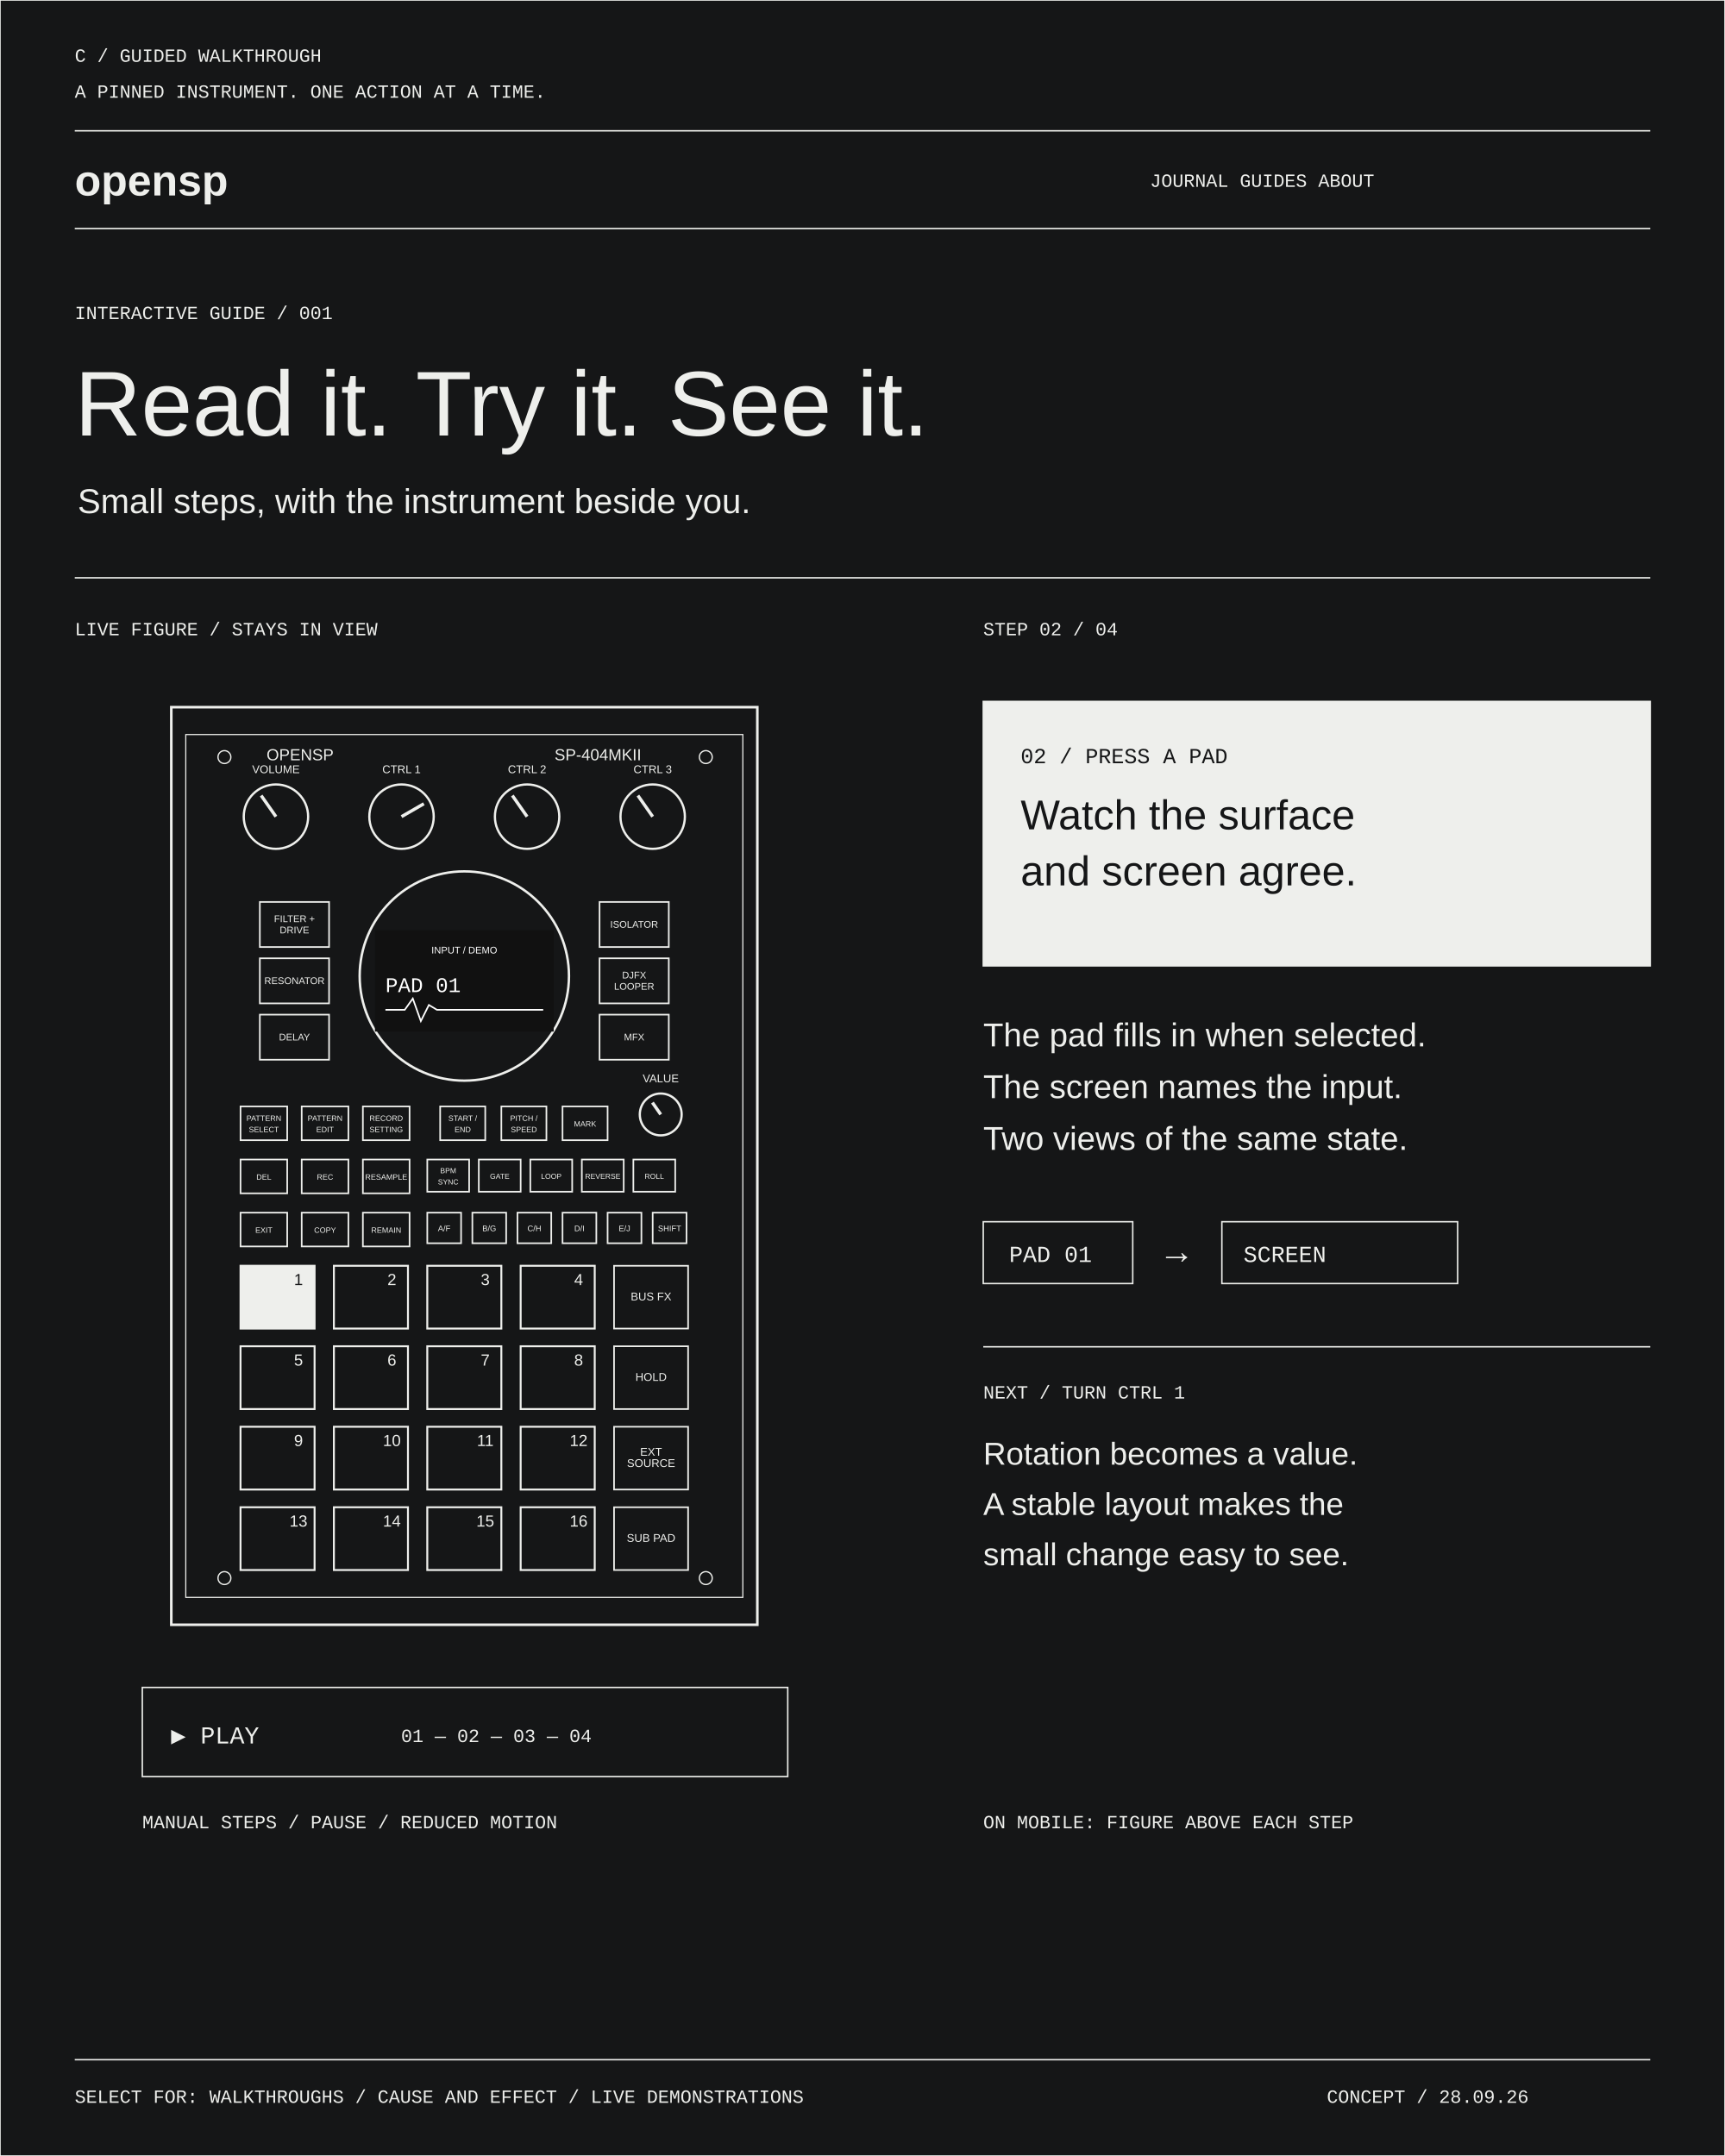
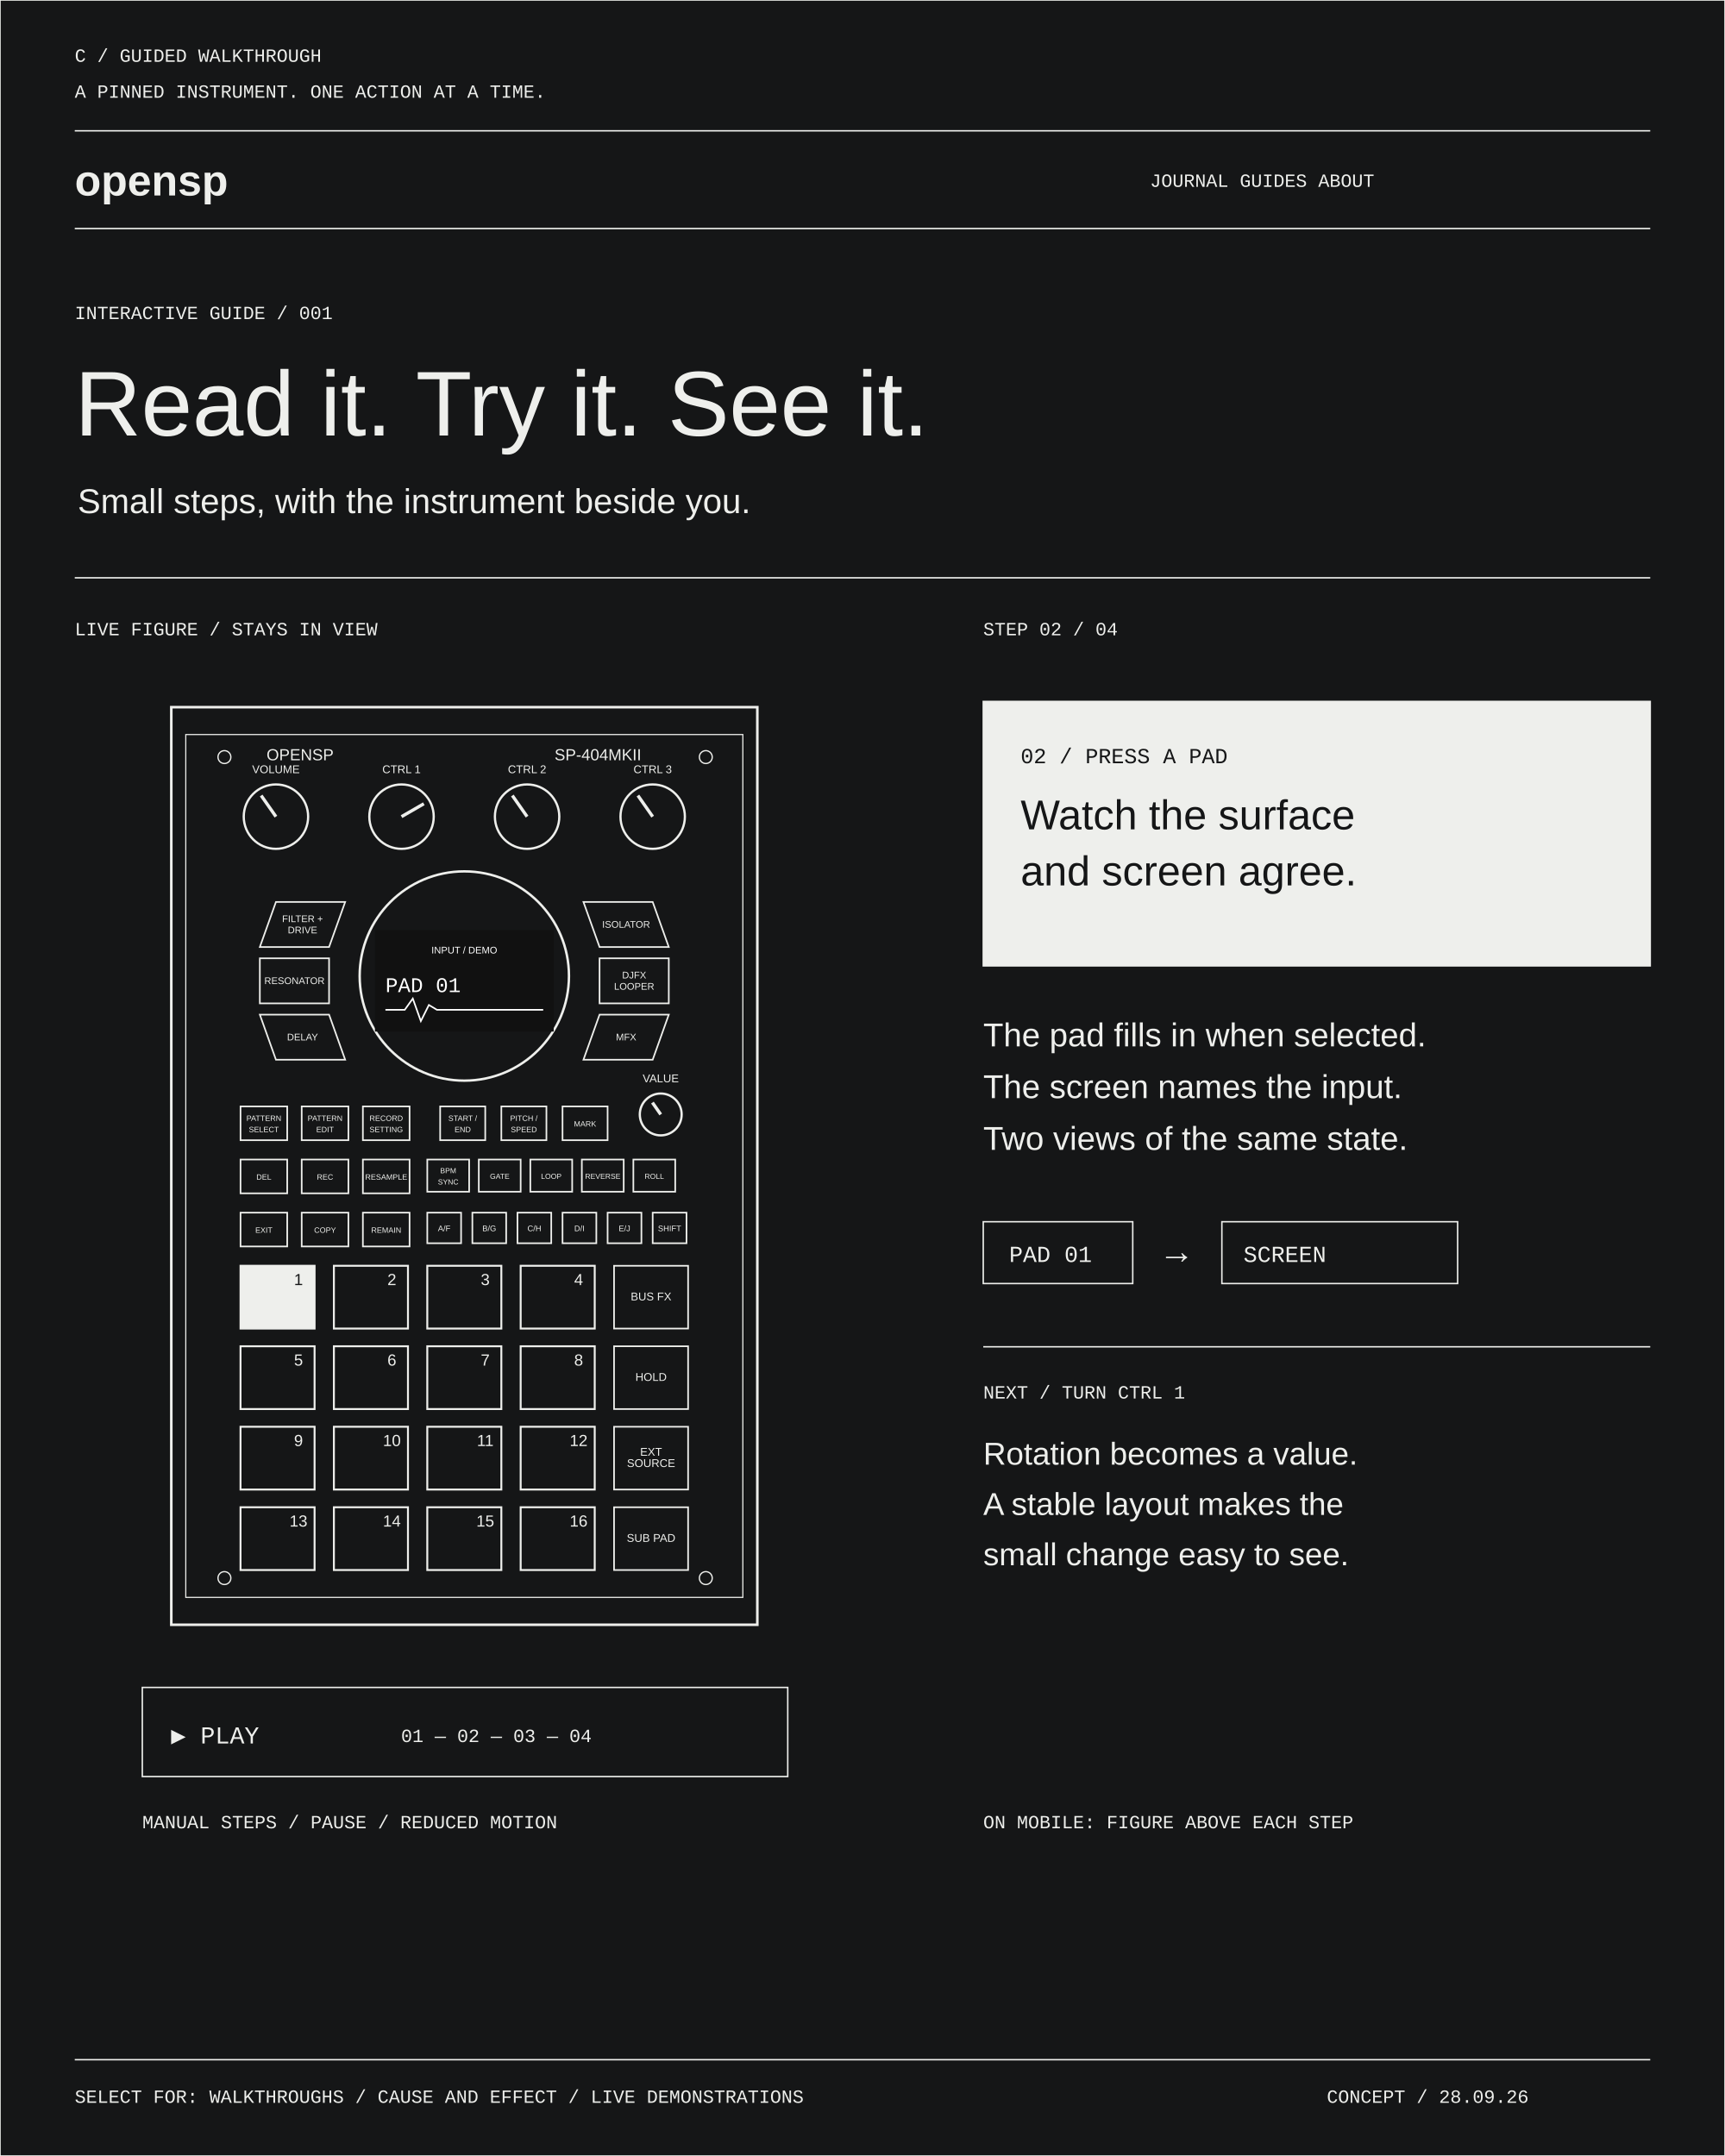
<svg xmlns="http://www.w3.org/2000/svg" width="1200" height="1500" viewBox="0 0 1200 1500">
  <rect x="0" y="0" width="1200" height="1500" fill="#151617" stroke="#eeefec" stroke-width="1" />
  <text x="52" y="43" font-family="Courier New" font-size="13" font-weight="normal" fill="#eeefec">C / GUIDED WALKTHROUGH</text>
  <text x="52" y="68" font-family="Courier New" font-size="13" font-weight="normal" fill="#eeefec">A PINNED INSTRUMENT. ONE ACTION AT A TIME.</text>
  <path d="M52 91L1148 91" fill="none" stroke="#eeefec" stroke-width="1" />
  <text x="52" y="136" font-family="Arial" font-size="30" font-weight="bold" fill="#eeefec">opensp</text>
  <text x="800" y="130" font-family="Courier New" font-size="13" font-weight="normal" fill="#eeefec">JOURNAL     GUIDES     ABOUT</text>
  <path d="M52 159L1148 159" fill="none" stroke="#eeefec" stroke-width="1" />
  <text x="52" y="222" font-family="Courier New" font-size="13" font-weight="normal" fill="#eeefec">INTERACTIVE GUIDE / 001</text>
  <text x="52" y="303" font-family="Arial" font-size="64" font-weight="normal" fill="#eeefec">Read it. Try it. See it.</text>
  <text x="54" y="357" font-family="Arial" font-size="24" font-weight="normal" fill="#eeefec">Small steps, with the instrument beside you.</text>
  <path d="M52 402L1148 402" fill="none" stroke="#eeefec" stroke-width="1" />
  <text x="52" y="442" font-family="Courier New" font-size="13" font-weight="normal" fill="#eeefec">LIVE FIGURE / STAYS IN VIEW</text>
  <text x="684" y="442" font-family="Courier New" font-size="13" font-weight="normal" fill="#eeefec">STEP 02 / 04</text>
  <g id="instrument" data-part="instrument" transform="translate(99 492) scale(1.12)">
    <g id="enclosure" data-part="enclosure">
      <rect x="18" y="0" width="364" height="570" fill="#151617" stroke="#eeefec" stroke-width="1.6" />
      <rect x="27" y="17" width="346" height="536" fill="#151617" stroke="#eeefec" stroke-width="0.7" />
      <text x="98" y="33" text-anchor="middle" font-family="Arial" font-size="10" fill="#eeefec">OPENSP</text>
      <text x="283" y="33" text-anchor="middle" font-family="Arial" font-size="10" fill="#eeefec">SP-404MKII</text>
      <circle cx="51" cy="31" r="4" fill="#151617" stroke="#eeefec" stroke-width=".8" />
      <circle cx="51" cy="541" r="4" fill="#151617" stroke="#eeefec" stroke-width=".8" />
      <circle cx="350" cy="31" r="4" fill="#151617" stroke="#eeefec" stroke-width=".8" />
      <circle cx="350" cy="541" r="4" fill="#151617" stroke="#eeefec" stroke-width=".8" />
    </g>
    <g id="top-knobs" data-part="top-knobs">
      <g id="volume" data-part="volume">
        <text x="83" y="41" text-anchor="middle" font-family="Arial" font-size="7" fill="#eeefec">VOLUME</text>
        <circle cx="83" cy="68" r="20" fill="#151617" stroke="#eeefec" stroke-width="1.4" />
        <g id="volume-indicator" data-part="volume-indicator" transform="rotate(-35 83 68)">
          <path d="M83 68V52" stroke="#eeefec" stroke-width="2" />
        </g>
      </g>
      <g id="ctrl-1" data-part="ctrl-1">
        <text x="161" y="41" text-anchor="middle" font-family="Arial" font-size="7" fill="#eeefec">CTRL 1</text>
        <circle cx="161" cy="68" r="20" fill="#151617" stroke="#eeefec" stroke-width="1.4" />
        <g id="ctrl-1-indicator" data-part="ctrl-1-indicator" transform="rotate(60 161 68)">
          <path d="M161 68V52" stroke="#eeefec" stroke-width="2" />
        </g>
      </g>
      <g id="ctrl-2" data-part="ctrl-2">
        <text x="239" y="41" text-anchor="middle" font-family="Arial" font-size="7" fill="#eeefec">CTRL 2</text>
        <circle cx="239" cy="68" r="20" fill="#151617" stroke="#eeefec" stroke-width="1.4" />
        <g id="ctrl-2-indicator" data-part="ctrl-2-indicator" transform="rotate(-35 239 68)">
          <path d="M239 68V52" stroke="#eeefec" stroke-width="2" />
        </g>
      </g>
      <g id="ctrl-3" data-part="ctrl-3">
        <text x="317" y="41" text-anchor="middle" font-family="Arial" font-size="7" fill="#eeefec">CTRL 3</text>
        <circle cx="317" cy="68" r="20" fill="#151617" stroke="#eeefec" stroke-width="1.4" />
        <g id="ctrl-3-indicator" data-part="ctrl-3-indicator" transform="rotate(-35 317 68)">
          <path d="M317 68V52" stroke="#eeefec" stroke-width="2" />
        </g>
      </g>
    </g>
    <g id="display" data-part="display">
      <g id="display-bezel" data-part="display-bezel">
        <circle cx="200" cy="167" r="65" fill="#151617" stroke="#eeefec" stroke-width="1.5" />
      </g>
      <g id="screen-content" data-part="screen-content">
        <rect x="145" y="139" width="110" height="62" fill="#111" stroke="#111" stroke-width="1" />
        <text x="200" y="153" text-anchor="middle" font-family="Arial" font-size="6" fill="white">INPUT / DEMO</text>
        <text id="screen-value" x="151" y="177" font-family="Courier New" font-size="13" fill="white">PAD 01</text>
        <path id="wave" d="M151 188h12l5 -7 5 14 5 -10 5 3h66" fill="none" stroke="white" />
      </g>
    </g>
    <g id="effect-buttons" data-part="effect-buttons">
      <g id="fx-filter-drive" data-part="fx-filter-drive">
-         <rect x="73" y="121" width="43" height="28" fill="#151617" stroke="#eeefec" stroke-width="1" />
-         <text x="94.5" y="133.5" text-anchor="middle" font-family="Arial" font-size="6" fill="#eeefec">FILTER +</text>
-         <text x="94.5" y="140.5" text-anchor="middle" font-family="Arial" font-size="6" fill="#eeefec">DRIVE</text>
+         <path d="M83 121h43L116 149H73Z" fill="#151617" stroke="#eeefec" />
+         <text x="99.5" y="133.5" text-anchor="middle" font-family="Arial" font-size="6" fill="#eeefec">FILTER +</text>
+         <text x="99.5" y="140.5" text-anchor="middle" font-family="Arial" font-size="6" fill="#eeefec">DRIVE</text>
      </g>
      <g id="fx-resonator" data-part="fx-resonator">
-         <rect x="73" y="156" width="43" height="28" fill="#151617" stroke="#eeefec" stroke-width="1" />
+         <path d="M73 156h43L116 184H73Z" fill="#151617" stroke="#eeefec" />
        <text x="94.5" y="172.0" text-anchor="middle" font-family="Arial" font-size="6" fill="#eeefec">RESONATOR</text>
      </g>
      <g id="fx-delay" data-part="fx-delay">
-         <rect x="73" y="191" width="43" height="28" fill="#151617" stroke="#eeefec" stroke-width="1" />
-         <text x="94.5" y="207.0" text-anchor="middle" font-family="Arial" font-size="6" fill="#eeefec">DELAY</text>
+         <path d="M73 191h43L126 219H83Z" fill="#151617" stroke="#eeefec" />
+         <text x="99.5" y="207.0" text-anchor="middle" font-family="Arial" font-size="6" fill="#eeefec">DELAY</text>
      </g>
      <g id="fx-isolator" data-part="fx-isolator">
-         <rect x="284" y="121" width="43" height="28" fill="#151617" stroke="#eeefec" stroke-width="1" />
-         <text x="305.5" y="137.0" text-anchor="middle" font-family="Arial" font-size="6" fill="#eeefec">ISOLATOR</text>
+         <path d="M274 121h43L327 149H284Z" fill="#151617" stroke="#eeefec" />
+         <text x="300.5" y="137.0" text-anchor="middle" font-family="Arial" font-size="6" fill="#eeefec">ISOLATOR</text>
      </g>
      <g id="fx-djfx-looper" data-part="fx-djfx-looper">
-         <rect x="284" y="156" width="43" height="28" fill="#151617" stroke="#eeefec" stroke-width="1" />
+         <path d="M284 156h43L327 184H284Z" fill="#151617" stroke="#eeefec" />
        <text x="305.5" y="168.5" text-anchor="middle" font-family="Arial" font-size="6" fill="#eeefec">DJFX</text>
        <text x="305.5" y="175.5" text-anchor="middle" font-family="Arial" font-size="6" fill="#eeefec">LOOPER</text>
      </g>
      <g id="fx-mfx" data-part="fx-mfx">
-         <rect x="284" y="191" width="43" height="28" fill="#151617" stroke="#eeefec" stroke-width="1" />
-         <text x="305.5" y="207.0" text-anchor="middle" font-family="Arial" font-size="6" fill="#eeefec">MFX</text>
+         <path d="M284 191h43L317 219H274Z" fill="#151617" stroke="#eeefec" />
+         <text x="300.5" y="207.0" text-anchor="middle" font-family="Arial" font-size="6" fill="#eeefec">MFX</text>
      </g>
    </g>
    <g id="control-section" data-part="control-section">
      <g id="record-edit-buttons" data-part="record-edit-buttons">
        <g id="pattern-select" data-part="pattern-select">
          <rect x="61" y="248" width="29" height="21" fill="#151617" stroke="#eeefec" stroke-width="1" />
          <text x="75.5" y="257.0" text-anchor="middle" font-family="Arial" font-size="4.8" fill="#eeefec">PATTERN</text>
          <text x="75.5" y="264.0" text-anchor="middle" font-family="Arial" font-size="4.8" fill="#eeefec">SELECT</text>
        </g>
        <g id="pattern-edit" data-part="pattern-edit">
          <rect x="99" y="248" width="29" height="21" fill="#151617" stroke="#eeefec" stroke-width="1" />
          <text x="113.5" y="257.0" text-anchor="middle" font-family="Arial" font-size="4.8" fill="#eeefec">PATTERN</text>
          <text x="113.5" y="264.0" text-anchor="middle" font-family="Arial" font-size="4.8" fill="#eeefec">EDIT</text>
        </g>
        <g id="record-setting" data-part="record-setting">
          <rect x="137" y="248" width="29" height="21" fill="#151617" stroke="#eeefec" stroke-width="1" />
          <text x="151.5" y="257.0" text-anchor="middle" font-family="Arial" font-size="4.8" fill="#eeefec">RECORD</text>
          <text x="151.5" y="264.0" text-anchor="middle" font-family="Arial" font-size="4.8" fill="#eeefec">SETTING</text>
        </g>
        <g id="del" data-part="del">
          <rect x="61" y="281" width="29" height="21" fill="#151617" stroke="#eeefec" stroke-width="1" />
          <text x="75.5" y="293.5" text-anchor="middle" font-family="Arial" font-size="4.8" fill="#eeefec">DEL</text>
        </g>
        <g id="rec" data-part="rec">
          <rect x="99" y="281" width="29" height="21" fill="#151617" stroke="#eeefec" stroke-width="1" />
          <text x="113.5" y="293.5" text-anchor="middle" font-family="Arial" font-size="4.8" fill="#eeefec">REC</text>
        </g>
        <g id="resample" data-part="resample">
          <rect x="137" y="281" width="29" height="21" fill="#151617" stroke="#eeefec" stroke-width="1" />
          <text x="151.5" y="293.5" text-anchor="middle" font-family="Arial" font-size="4.8" fill="#eeefec">RESAMPLE</text>
        </g>
        <g id="exit" data-part="exit">
          <rect x="61" y="314" width="29" height="21" fill="#151617" stroke="#eeefec" stroke-width="1" />
          <text x="75.5" y="326.5" text-anchor="middle" font-family="Arial" font-size="4.8" fill="#eeefec">EXIT</text>
        </g>
        <g id="copy" data-part="copy">
          <rect x="99" y="314" width="29" height="21" fill="#151617" stroke="#eeefec" stroke-width="1" />
          <text x="113.5" y="326.5" text-anchor="middle" font-family="Arial" font-size="4.8" fill="#eeefec">COPY</text>
        </g>
        <g id="remain" data-part="remain">
          <rect x="137" y="314" width="29" height="21" fill="#151617" stroke="#eeefec" stroke-width="1" />
          <text x="151.5" y="326.5" text-anchor="middle" font-family="Arial" font-size="4.8" fill="#eeefec">REMAIN</text>
        </g>
      </g>
      <g id="sample-bank-buttons" data-part="sample-bank-buttons">
        <g id="start-end" data-part="start-end">
          <rect x="185" y="248" width="28" height="21" fill="#151617" stroke="#eeefec" stroke-width="1" />
          <text x="199.0" y="257.0" text-anchor="middle" font-family="Arial" font-size="4.8" fill="#eeefec">START /</text>
          <text x="199.0" y="264.0" text-anchor="middle" font-family="Arial" font-size="4.8" fill="#eeefec">END</text>
        </g>
        <g id="pitch-speed" data-part="pitch-speed">
          <rect x="223" y="248" width="28" height="21" fill="#151617" stroke="#eeefec" stroke-width="1" />
          <text x="237.0" y="257.0" text-anchor="middle" font-family="Arial" font-size="4.8" fill="#eeefec">PITCH /</text>
          <text x="237.0" y="264.0" text-anchor="middle" font-family="Arial" font-size="4.8" fill="#eeefec">SPEED</text>
        </g>
        <g id="mark" data-part="mark">
          <rect x="261" y="248" width="28" height="21" fill="#151617" stroke="#eeefec" stroke-width="1" />
          <text x="275.0" y="260.5" text-anchor="middle" font-family="Arial" font-size="4.8" fill="#eeefec">MARK</text>
        </g>
        <g id="value" data-part="value">
          <text x="322" y="233" text-anchor="middle" font-family="Arial" font-size="7" fill="#eeefec">VALUE</text>
          <circle cx="322" cy="253" r="13" fill="#151617" stroke="#eeefec" stroke-width="1.4" />
          <g id="value-indicator" data-part="value-indicator" transform="rotate(-35 322 253)">
            <path d="M322 253V244" stroke="#eeefec" stroke-width="2" />
          </g>
        </g>
        <g id="bpm-sync" data-part="bpm-sync">
          <rect x="177" y="281" width="26" height="20" fill="#151617" stroke="#eeefec" stroke-width="1" />
          <text x="190.0" y="289.5" text-anchor="middle" font-family="Arial" font-size="4.6" fill="#eeefec">BPM</text>
          <text x="190.0" y="296.5" text-anchor="middle" font-family="Arial" font-size="4.6" fill="#eeefec">SYNC</text>
        </g>
        <g id="gate" data-part="gate">
          <rect x="209" y="281" width="26" height="20" fill="#151617" stroke="#eeefec" stroke-width="1" />
          <text x="222.0" y="293.0" text-anchor="middle" font-family="Arial" font-size="4.6" fill="#eeefec">GATE</text>
        </g>
        <g id="loop" data-part="loop">
          <rect x="241" y="281" width="26" height="20" fill="#151617" stroke="#eeefec" stroke-width="1" />
          <text x="254.0" y="293.0" text-anchor="middle" font-family="Arial" font-size="4.6" fill="#eeefec">LOOP</text>
        </g>
        <g id="reverse" data-part="reverse">
          <rect x="273" y="281" width="26" height="20" fill="#151617" stroke="#eeefec" stroke-width="1" />
          <text x="286.0" y="293.0" text-anchor="middle" font-family="Arial" font-size="4.6" fill="#eeefec">REVERSE</text>
        </g>
        <g id="roll" data-part="roll">
          <rect x="305" y="281" width="26" height="20" fill="#151617" stroke="#eeefec" stroke-width="1" />
          <text x="318.0" y="293.0" text-anchor="middle" font-family="Arial" font-size="4.6" fill="#eeefec">ROLL</text>
        </g>
        <g id="bank-a-f" data-part="bank-a-f">
          <rect x="177" y="314" width="21" height="19" fill="#151617" stroke="#eeefec" stroke-width="1" />
          <text x="187.5" y="325.5" text-anchor="middle" font-family="Arial" font-size="5" fill="#eeefec">A/F</text>
        </g>
        <g id="bank-b-g" data-part="bank-b-g">
          <rect x="205" y="314" width="21" height="19" fill="#151617" stroke="#eeefec" stroke-width="1" />
          <text x="215.5" y="325.5" text-anchor="middle" font-family="Arial" font-size="5" fill="#eeefec">B/G</text>
        </g>
        <g id="bank-c-h" data-part="bank-c-h">
          <rect x="233" y="314" width="21" height="19" fill="#151617" stroke="#eeefec" stroke-width="1" />
          <text x="243.5" y="325.5" text-anchor="middle" font-family="Arial" font-size="5" fill="#eeefec">C/H</text>
        </g>
        <g id="bank-d-i" data-part="bank-d-i">
          <rect x="261" y="314" width="21" height="19" fill="#151617" stroke="#eeefec" stroke-width="1" />
          <text x="271.5" y="325.5" text-anchor="middle" font-family="Arial" font-size="5" fill="#eeefec">D/I</text>
        </g>
        <g id="bank-e-j" data-part="bank-e-j">
          <rect x="289" y="314" width="21" height="19" fill="#151617" stroke="#eeefec" stroke-width="1" />
          <text x="299.5" y="325.5" text-anchor="middle" font-family="Arial" font-size="5" fill="#eeefec">E/J</text>
        </g>
        <g id="shift" data-part="shift">
          <rect x="317" y="314" width="21" height="19" fill="#151617" stroke="#eeefec" stroke-width="1" />
          <text x="327.5" y="325.5" text-anchor="middle" font-family="Arial" font-size="5" fill="#eeefec">SHIFT</text>
        </g>
      </g>
    </g>
    <g id="pad-grid" data-part="pad-grid">
      <g id="pad-1" data-part="pad-1" class="pad" role="button" tabindex="0" aria-label="Pad 1" data-pad="1">
        <rect x="61" y="347" width="46" height="39" fill="#eeefec" stroke="#eeefec" stroke-width="1.2" />
        <text x="97" y="359" text-anchor="middle" font-family="Arial" font-size="10" fill="#151617">1</text>
      </g>
      <g id="pad-2" data-part="pad-2" class="pad" role="button" tabindex="0" aria-label="Pad 2" data-pad="2">
        <rect x="119" y="347" width="46" height="39" fill="#151617" stroke="#eeefec" stroke-width="1.2" />
        <text x="155" y="359" text-anchor="middle" font-family="Arial" font-size="10" fill="#eeefec">2</text>
      </g>
      <g id="pad-3" data-part="pad-3" class="pad" role="button" tabindex="0" aria-label="Pad 3" data-pad="3">
        <rect x="177" y="347" width="46" height="39" fill="#151617" stroke="#eeefec" stroke-width="1.2" />
        <text x="213" y="359" text-anchor="middle" font-family="Arial" font-size="10" fill="#eeefec">3</text>
      </g>
      <g id="pad-4" data-part="pad-4" class="pad" role="button" tabindex="0" aria-label="Pad 4" data-pad="4">
        <rect x="235" y="347" width="46" height="39" fill="#151617" stroke="#eeefec" stroke-width="1.2" />
        <text x="271" y="359" text-anchor="middle" font-family="Arial" font-size="10" fill="#eeefec">4</text>
      </g>
      <g id="pad-5" data-part="pad-5" class="pad" role="button" tabindex="0" aria-label="Pad 5" data-pad="5">
        <rect x="61" y="397" width="46" height="39" fill="#151617" stroke="#eeefec" stroke-width="1.2" />
        <text x="97" y="409" text-anchor="middle" font-family="Arial" font-size="10" fill="#eeefec">5</text>
      </g>
      <g id="pad-6" data-part="pad-6" class="pad" role="button" tabindex="0" aria-label="Pad 6" data-pad="6">
        <rect x="119" y="397" width="46" height="39" fill="#151617" stroke="#eeefec" stroke-width="1.2" />
        <text x="155" y="409" text-anchor="middle" font-family="Arial" font-size="10" fill="#eeefec">6</text>
      </g>
      <g id="pad-7" data-part="pad-7" class="pad" role="button" tabindex="0" aria-label="Pad 7" data-pad="7">
        <rect x="177" y="397" width="46" height="39" fill="#151617" stroke="#eeefec" stroke-width="1.2" />
        <text x="213" y="409" text-anchor="middle" font-family="Arial" font-size="10" fill="#eeefec">7</text>
      </g>
      <g id="pad-8" data-part="pad-8" class="pad" role="button" tabindex="0" aria-label="Pad 8" data-pad="8">
        <rect x="235" y="397" width="46" height="39" fill="#151617" stroke="#eeefec" stroke-width="1.2" />
        <text x="271" y="409" text-anchor="middle" font-family="Arial" font-size="10" fill="#eeefec">8</text>
      </g>
      <g id="pad-9" data-part="pad-9" class="pad" role="button" tabindex="0" aria-label="Pad 9" data-pad="9">
        <rect x="61" y="447" width="46" height="39" fill="#151617" stroke="#eeefec" stroke-width="1.2" />
        <text x="97" y="459" text-anchor="middle" font-family="Arial" font-size="10" fill="#eeefec">9</text>
      </g>
      <g id="pad-10" data-part="pad-10" class="pad" role="button" tabindex="0" aria-label="Pad 10" data-pad="10">
        <rect x="119" y="447" width="46" height="39" fill="#151617" stroke="#eeefec" stroke-width="1.2" />
        <text x="155" y="459" text-anchor="middle" font-family="Arial" font-size="10" fill="#eeefec">10</text>
      </g>
      <g id="pad-11" data-part="pad-11" class="pad" role="button" tabindex="0" aria-label="Pad 11" data-pad="11">
        <rect x="177" y="447" width="46" height="39" fill="#151617" stroke="#eeefec" stroke-width="1.2" />
        <text x="213" y="459" text-anchor="middle" font-family="Arial" font-size="10" fill="#eeefec">11</text>
      </g>
      <g id="pad-12" data-part="pad-12" class="pad" role="button" tabindex="0" aria-label="Pad 12" data-pad="12">
        <rect x="235" y="447" width="46" height="39" fill="#151617" stroke="#eeefec" stroke-width="1.2" />
        <text x="271" y="459" text-anchor="middle" font-family="Arial" font-size="10" fill="#eeefec">12</text>
      </g>
      <g id="pad-13" data-part="pad-13" class="pad" role="button" tabindex="0" aria-label="Pad 13" data-pad="13">
        <rect x="61" y="497" width="46" height="39" fill="#151617" stroke="#eeefec" stroke-width="1.2" />
        <text x="97" y="509" text-anchor="middle" font-family="Arial" font-size="10" fill="#eeefec">13</text>
      </g>
      <g id="pad-14" data-part="pad-14" class="pad" role="button" tabindex="0" aria-label="Pad 14" data-pad="14">
        <rect x="119" y="497" width="46" height="39" fill="#151617" stroke="#eeefec" stroke-width="1.2" />
        <text x="155" y="509" text-anchor="middle" font-family="Arial" font-size="10" fill="#eeefec">14</text>
      </g>
      <g id="pad-15" data-part="pad-15" class="pad" role="button" tabindex="0" aria-label="Pad 15" data-pad="15">
        <rect x="177" y="497" width="46" height="39" fill="#151617" stroke="#eeefec" stroke-width="1.2" />
        <text x="213" y="509" text-anchor="middle" font-family="Arial" font-size="10" fill="#eeefec">15</text>
      </g>
      <g id="pad-16" data-part="pad-16" class="pad" role="button" tabindex="0" aria-label="Pad 16" data-pad="16">
        <rect x="235" y="497" width="46" height="39" fill="#151617" stroke="#eeefec" stroke-width="1.2" />
        <text x="271" y="509" text-anchor="middle" font-family="Arial" font-size="10" fill="#eeefec">16</text>
      </g>
    </g>
    <g id="performance-buttons" data-part="performance-buttons">
      <g id="bus-fx" data-part="bus-fx">
        <rect x="293" y="347" width="46" height="39" fill="#151617" stroke="#eeefec" stroke-width="1" />
        <text x="316.0" y="368.5" text-anchor="middle" font-family="Arial" font-size="7" fill="#eeefec">BUS FX</text>
      </g>
      <g id="hold" data-part="hold">
        <rect x="293" y="397" width="46" height="39" fill="#151617" stroke="#eeefec" stroke-width="1" />
        <text x="316.0" y="418.5" text-anchor="middle" font-family="Arial" font-size="7" fill="#eeefec">HOLD</text>
      </g>
      <g id="ext-source" data-part="ext-source">
        <rect x="293" y="447" width="46" height="39" fill="#151617" stroke="#eeefec" stroke-width="1" />
        <text x="316.0" y="465.0" text-anchor="middle" font-family="Arial" font-size="7" fill="#eeefec">EXT</text>
        <text x="316.0" y="472.0" text-anchor="middle" font-family="Arial" font-size="7" fill="#eeefec">SOURCE</text>
      </g>
      <g id="sub-pad" data-part="sub-pad">
        <rect x="293" y="497" width="46" height="39" fill="#151617" stroke="#eeefec" stroke-width="1" />
        <text x="316.0" y="518.5" text-anchor="middle" font-family="Arial" font-size="7" fill="#eeefec">SUB PAD</text>
      </g>
    </g>
  </g>
  <rect x="684" y="488" width="464" height="184" fill="#eeefec" stroke="#eeefec" stroke-width="1" />
  <text x="710" y="520" font-family="Courier New" font-size="13" font-weight="normal" fill="#eeefec" />
  <text x="710" y="531" font-family="Courier New" font-size="15" font-weight="normal" fill="#151617">02 / PRESS A PAD</text>
  <text x="710" y="577" font-family="Arial" font-size="29" font-weight="normal" fill="#151617">Watch the surface</text>
  <text x="710" y="616" font-family="Arial" font-size="29" font-weight="normal" fill="#151617">and screen agree.</text>
  <text x="684" y="728" font-family="Arial" font-size="23" font-weight="normal" fill="#eeefec">The pad fills in when selected.</text>
  <text x="684" y="764" font-family="Arial" font-size="23" font-weight="normal" fill="#eeefec">The screen names the input.</text>
  <text x="684" y="800" font-family="Arial" font-size="23" font-weight="normal" fill="#eeefec">Two views of the same state.</text>
  <rect x="684" y="850" width="104" height="43" fill="#151617" stroke="#eeefec" stroke-width="1" />
  <text x="702" y="878" font-family="Courier New" font-size="16" font-weight="normal" fill="#eeefec">PAD 01</text>
  <text x="806" y="879" font-family="Arial" font-size="25" font-weight="normal" fill="#eeefec">→</text>
  <rect x="850" y="850" width="164" height="43" fill="#151617" stroke="#eeefec" stroke-width="1" />
  <text x="865" y="878" font-family="Courier New" font-size="16" font-weight="normal" fill="#eeefec">SCREEN</text>
  <path d="M684 937L1148 937" fill="none" stroke="#eeefec" stroke-width="1" />
  <text x="684" y="973" font-family="Courier New" font-size="13" font-weight="normal" fill="#eeefec">NEXT / TURN CTRL 1</text>
  <text x="684" y="1019" font-family="Arial" font-size="22" font-weight="normal" fill="#eeefec">Rotation becomes a value.</text>
  <text x="684" y="1054" font-family="Arial" font-size="22" font-weight="normal" fill="#eeefec">A stable layout makes the</text>
  <text x="684" y="1089" font-family="Arial" font-size="22" font-weight="normal" fill="#eeefec">small change easy to see.</text>
  <rect x="99" y="1174" width="449" height="62" fill="#151617" stroke="#eeefec" stroke-width="1" />
  <text x="119" y="1213" font-family="Courier New" font-size="17" font-weight="normal" fill="#eeefec">▶  PLAY</text>
  <text x="279" y="1212" font-family="Courier New" font-size="13" font-weight="normal" fill="#eeefec">01 — 02 — 03 — 04</text>
  <text x="99" y="1272" font-family="Courier New" font-size="13" font-weight="normal" fill="#eeefec">MANUAL STEPS / PAUSE / REDUCED MOTION</text>
  <text x="684" y="1272" font-family="Courier New" font-size="13" font-weight="normal" fill="#eeefec">ON MOBILE: FIGURE ABOVE EACH STEP</text>
  <path d="M52 1433L1148 1433" fill="none" stroke="#eeefec" stroke-width="1" />
  <text x="52" y="1463" font-family="Courier New" font-size="13" font-weight="normal" fill="#eeefec">SELECT FOR: WALKTHROUGHS / CAUSE AND EFFECT / LIVE DEMONSTRATIONS</text>
  <text x="923" y="1463" font-family="Courier New" font-size="13" font-weight="normal" fill="#eeefec">CONCEPT / 28.09.26</text>
</svg>
